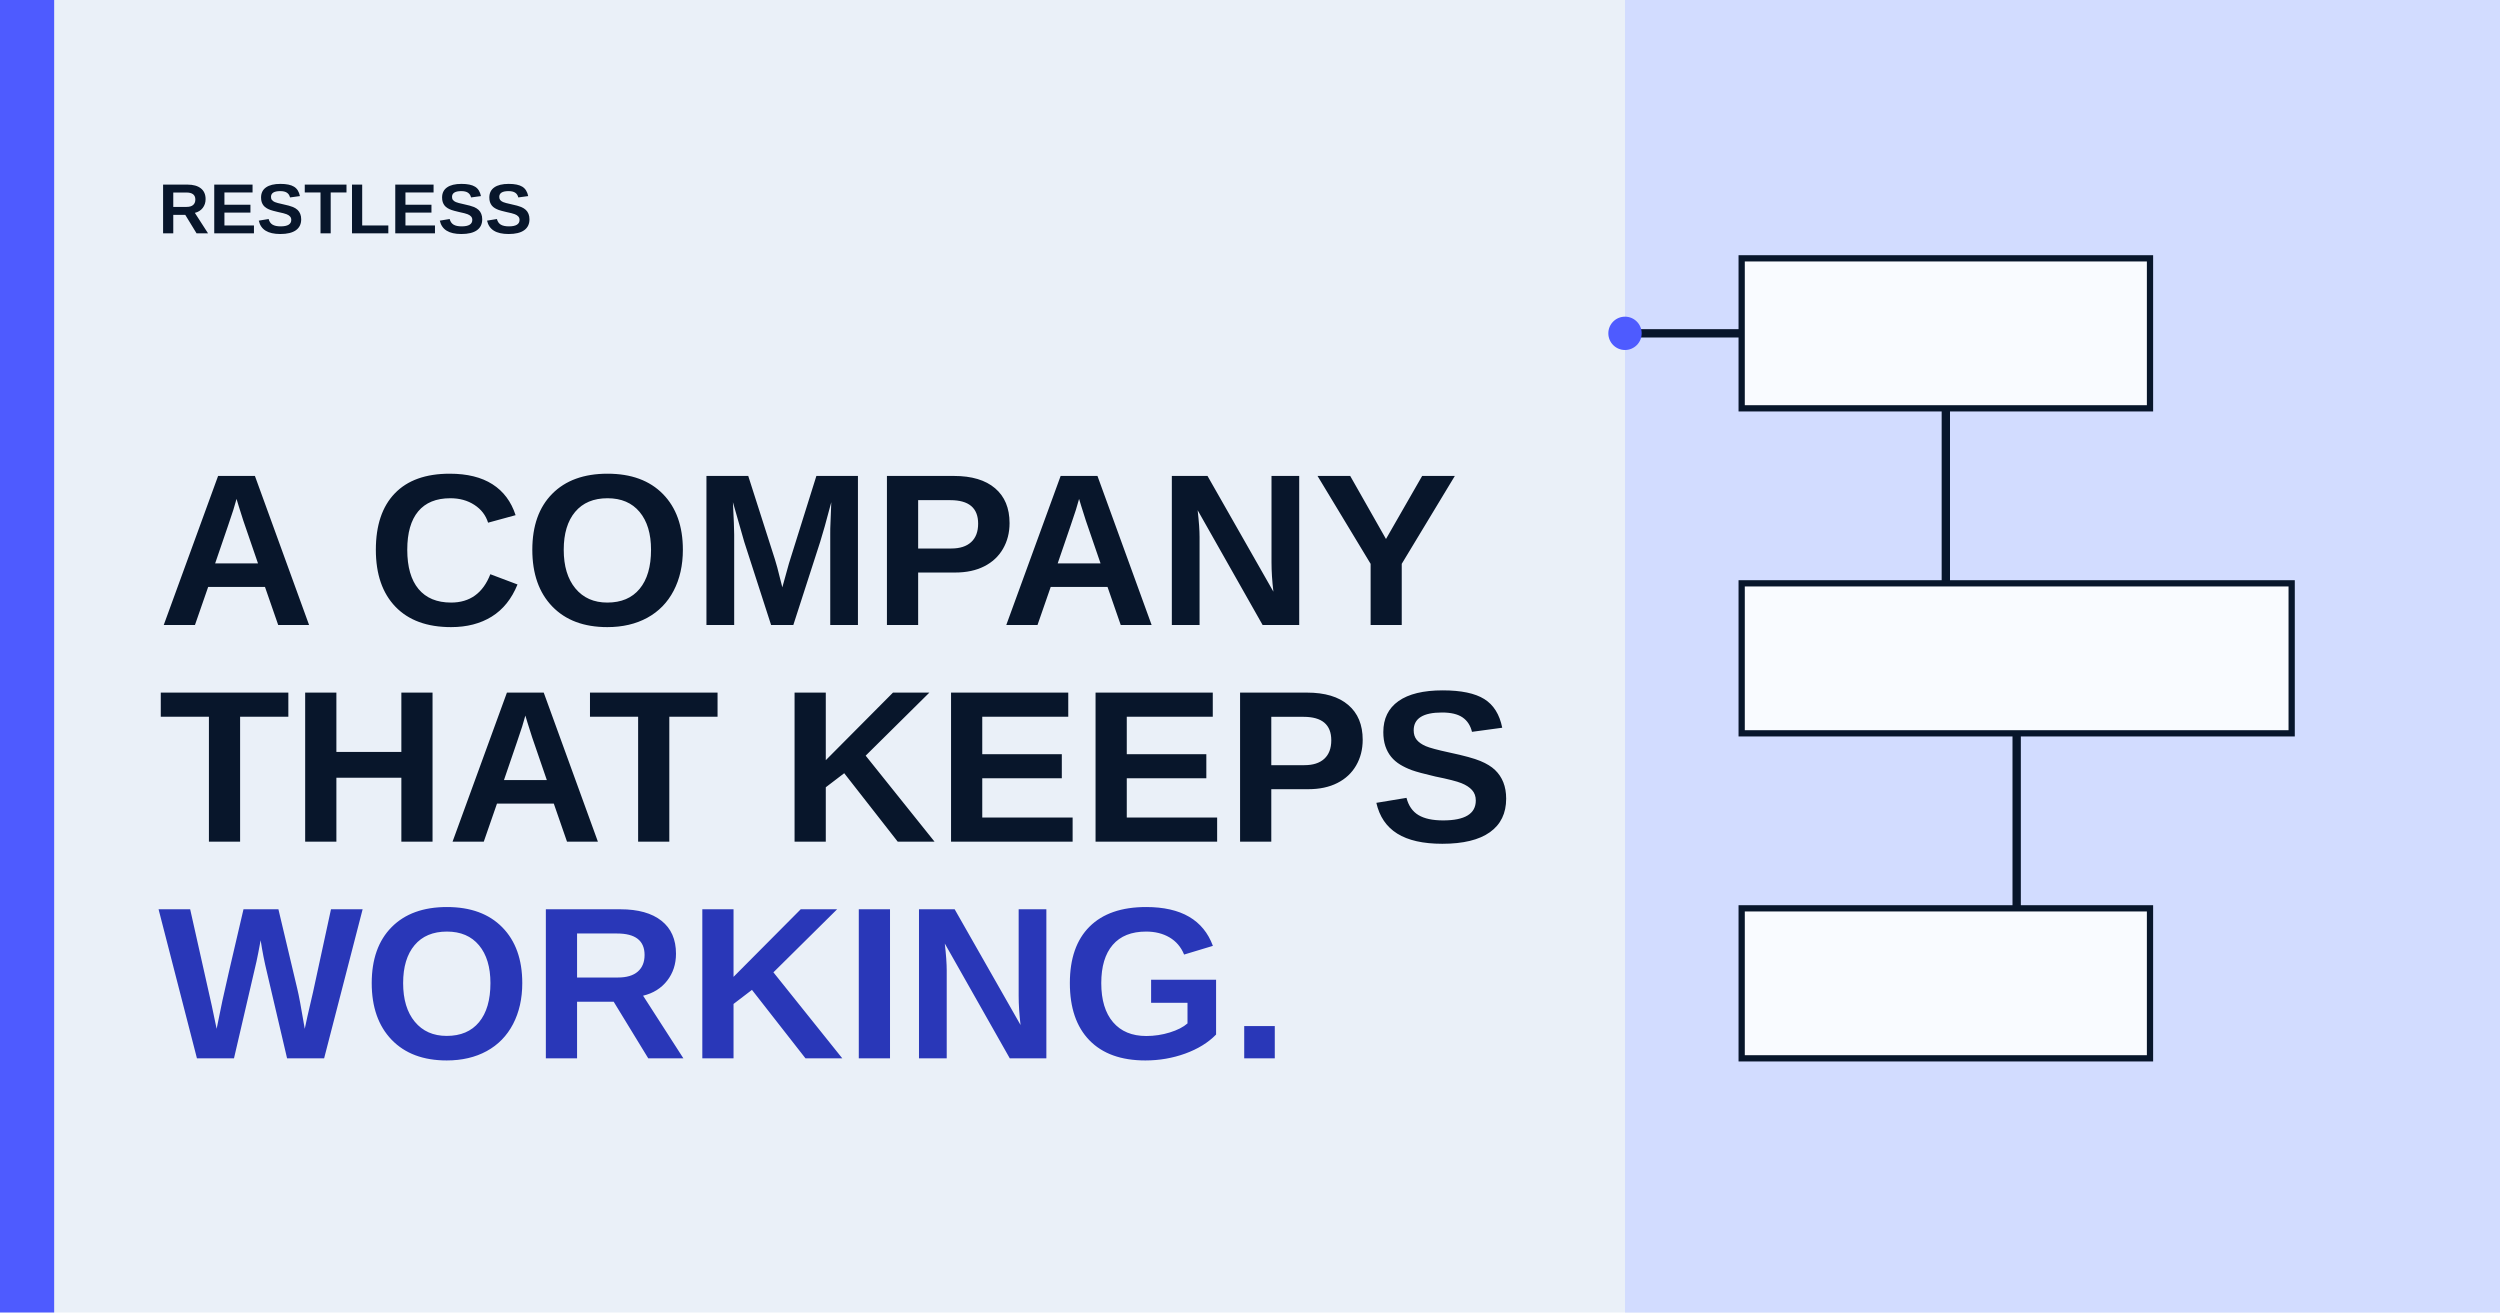
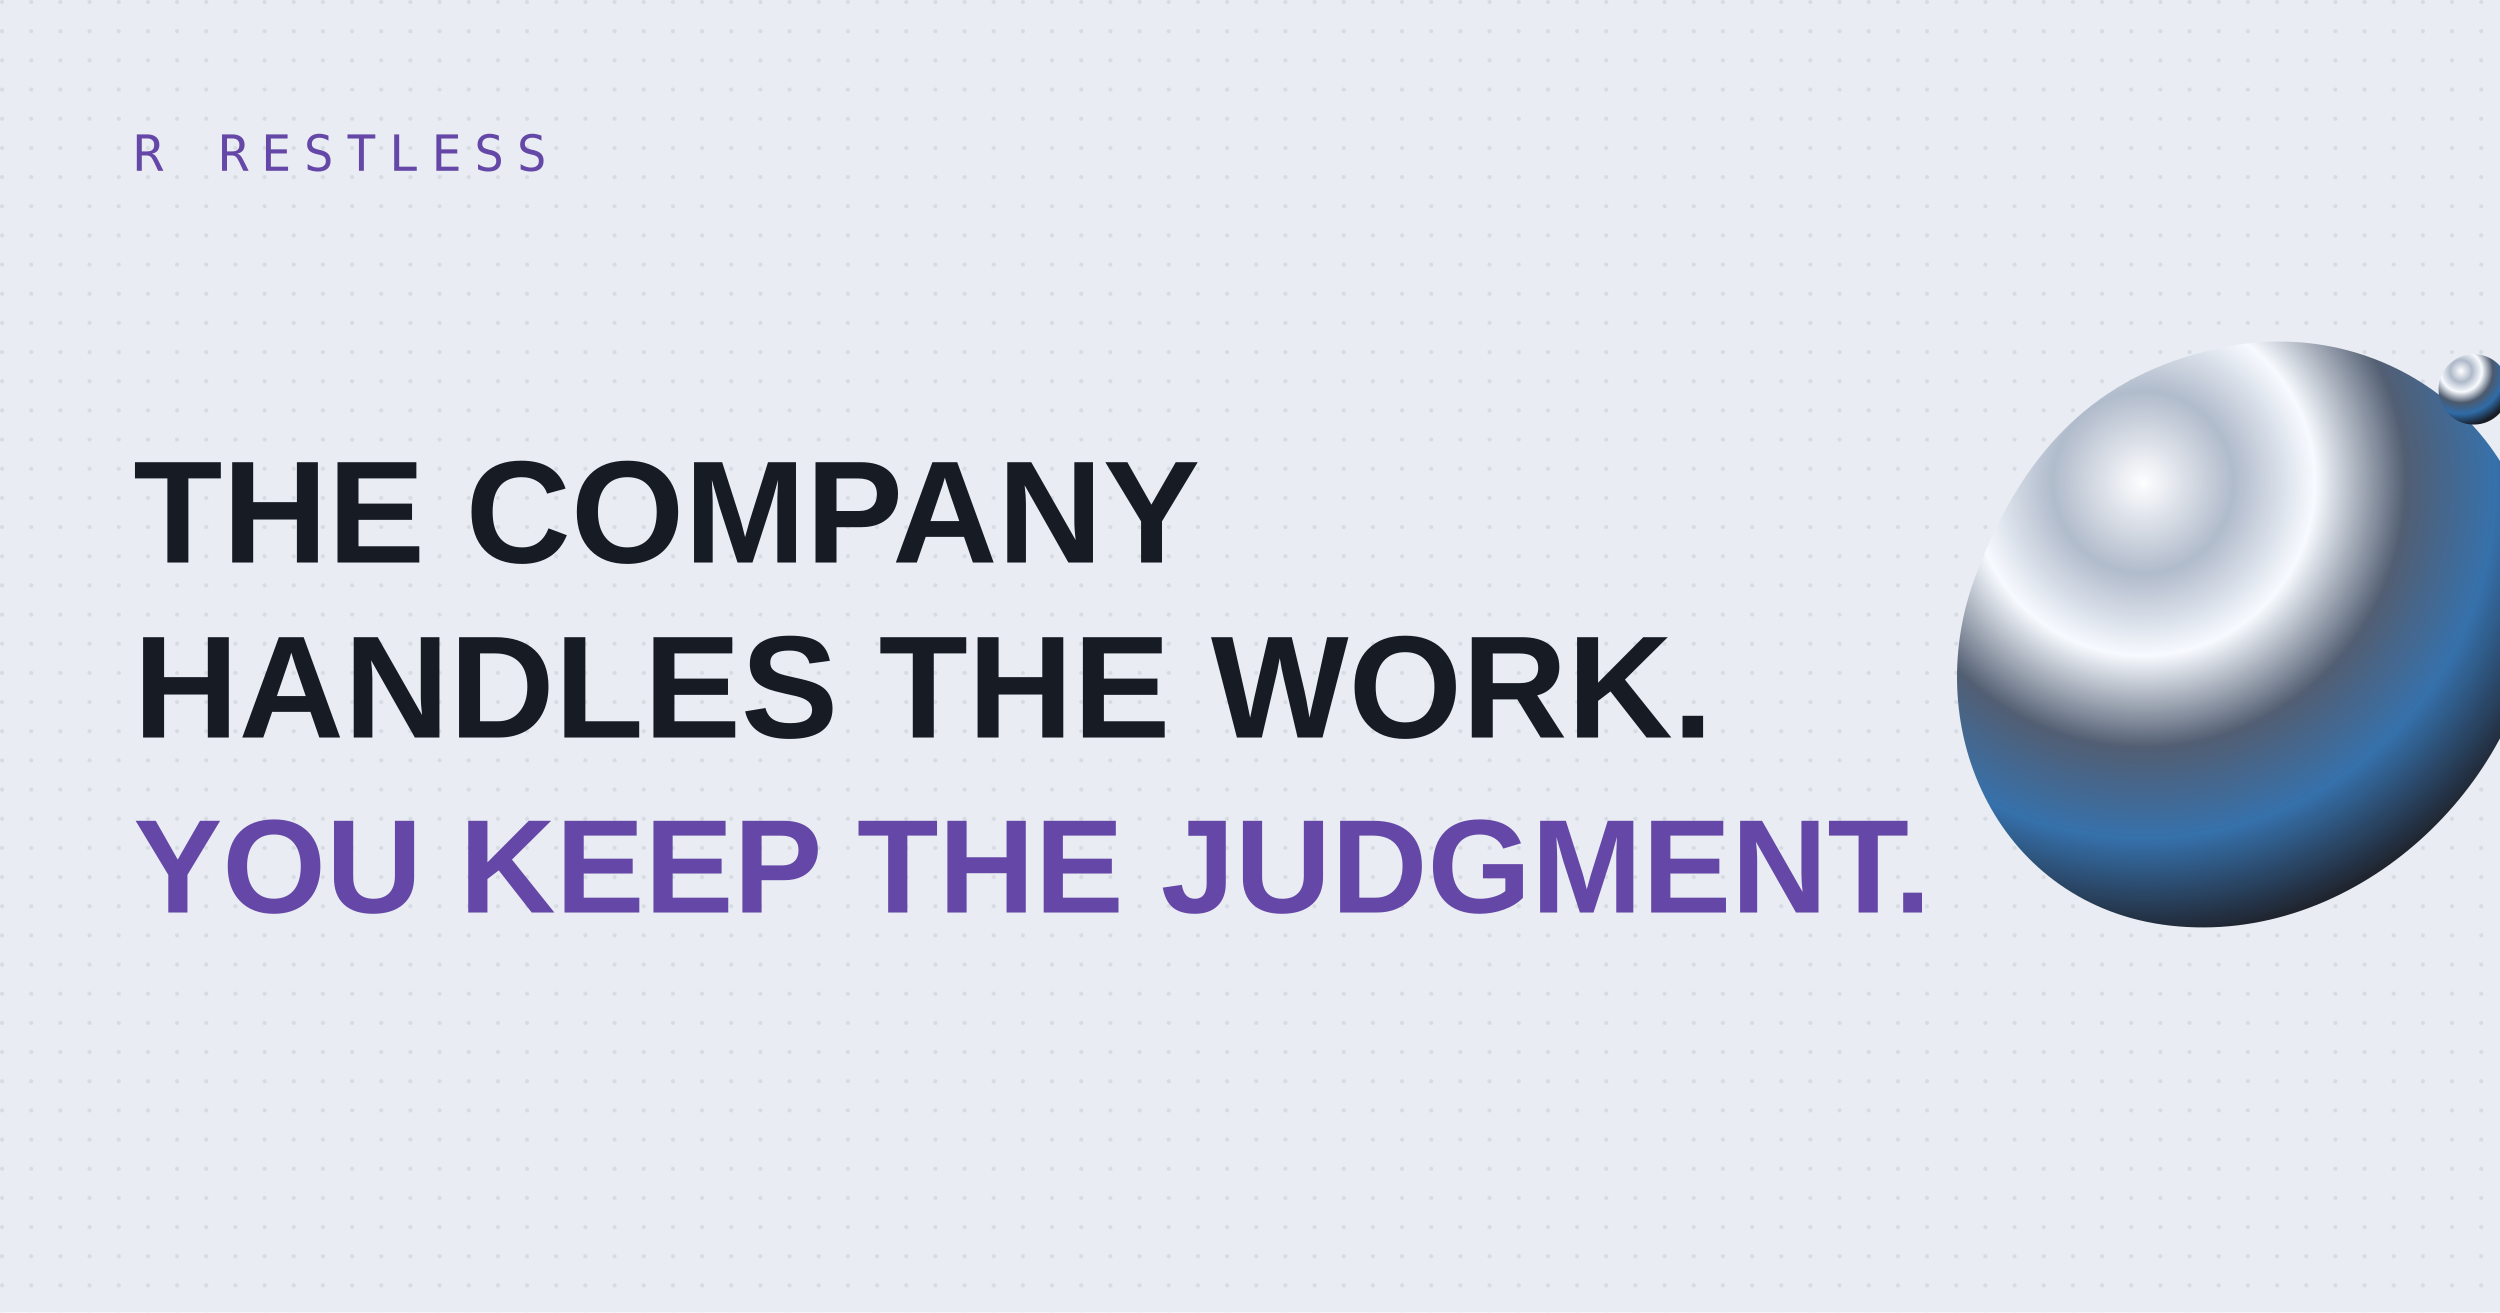
<svg xmlns="http://www.w3.org/2000/svg" width="1200" height="630" viewBox="0 0 1200 630">
-   <rect width="1200" height="630" fill="#eaf0f8" />
-   <path d="M0 0h26v630H0z" fill="#4e5bff" />
-   <path d="M780 0h420v630H780z" fill="#d2dcff" />
-   <path d="M836 124h196v72H836zM836 280h264v72H836zM836 436h196v72H836z" fill="#f9fbff" stroke="#08162b" stroke-width="3" />
-   <path d="M780 160h56M934 196v84M968 352v84" fill="none" stroke="#08162b" stroke-width="4" />
-   <circle cx="780" cy="160" r="8" fill="#4e5bff" />
-   <text x="76" y="112" fill="#08162b" font-family="Arial, sans-serif" font-size="34" font-weight="700">RESTLESS</text>
-   <text x="76" y="300" fill="#08162b" font-family="Arial Narrow, Arial, sans-serif" font-size="104" font-weight="800">A COMPANY</text>
-   <text x="76" y="404" fill="#08162b" font-family="Arial Narrow, Arial, sans-serif" font-size="104" font-weight="800">THAT KEEPS</text>
-   <text x="76" y="508" fill="#2937b8" font-family="Arial Narrow, Arial, sans-serif" font-size="104" font-weight="800">WORKING.</text>
+   <defs>
+     <radialGradient id="metal" cx="32%" cy="24%" r="78%">
+       <stop offset="0" stop-color="#fff" />
+       <stop offset="0.2" stop-color="#aeb9c9" />
+       <stop offset="0.38" stop-color="#f8fbff" />
+       <stop offset="0.58" stop-color="#4c596d" />
+       <stop offset="0.78" stop-color="#2f6ca8" />
+       <stop offset="1" stop-color="#171b24" />
+     </radialGradient>
+     <pattern id="dots" width="14" height="14" patternUnits="userSpaceOnUse">
+       <circle cx="1" cy="1" r="1" fill="#30394a" opacity="0.1" />
+     </pattern>
+   </defs>
+   <rect width="1200" height="630" fill="#e9edf3" />
+   <rect width="1200" height="630" fill="url(#dots)" />
+   <text x="64" y="82" fill="#6447a6" font-family="monospace" font-size="24" letter-spacing="6">R  RESTLESS</text>
+   <text x="64" y="270" fill="#171b24" font-family="Arial, sans-serif" font-size="70" font-weight="600">THE COMPANY</text>
+   <text x="64" y="354" fill="#171b24" font-family="Arial, sans-serif" font-size="70" font-weight="600">HANDLES THE WORK.</text>
+   <text x="64" y="438" fill="#6447a6" font-family="Arial, sans-serif" font-size="64" font-weight="600">YOU KEEP THE JUDGMENT.</text>
+   <g transform="translate(475 105) scale(0.65)">
+     <path d="M916 94C1043 71 1158 171 1142 301C1127 424 1005 537 872 522C747 508 685 379 728 264C765 165 824 111 916 94Z" fill="url(#metal)" opacity="0.96" />
+     <circle cx="1096" cy="126" r="26" fill="url(#metal)" />
+   </g>
</svg>
